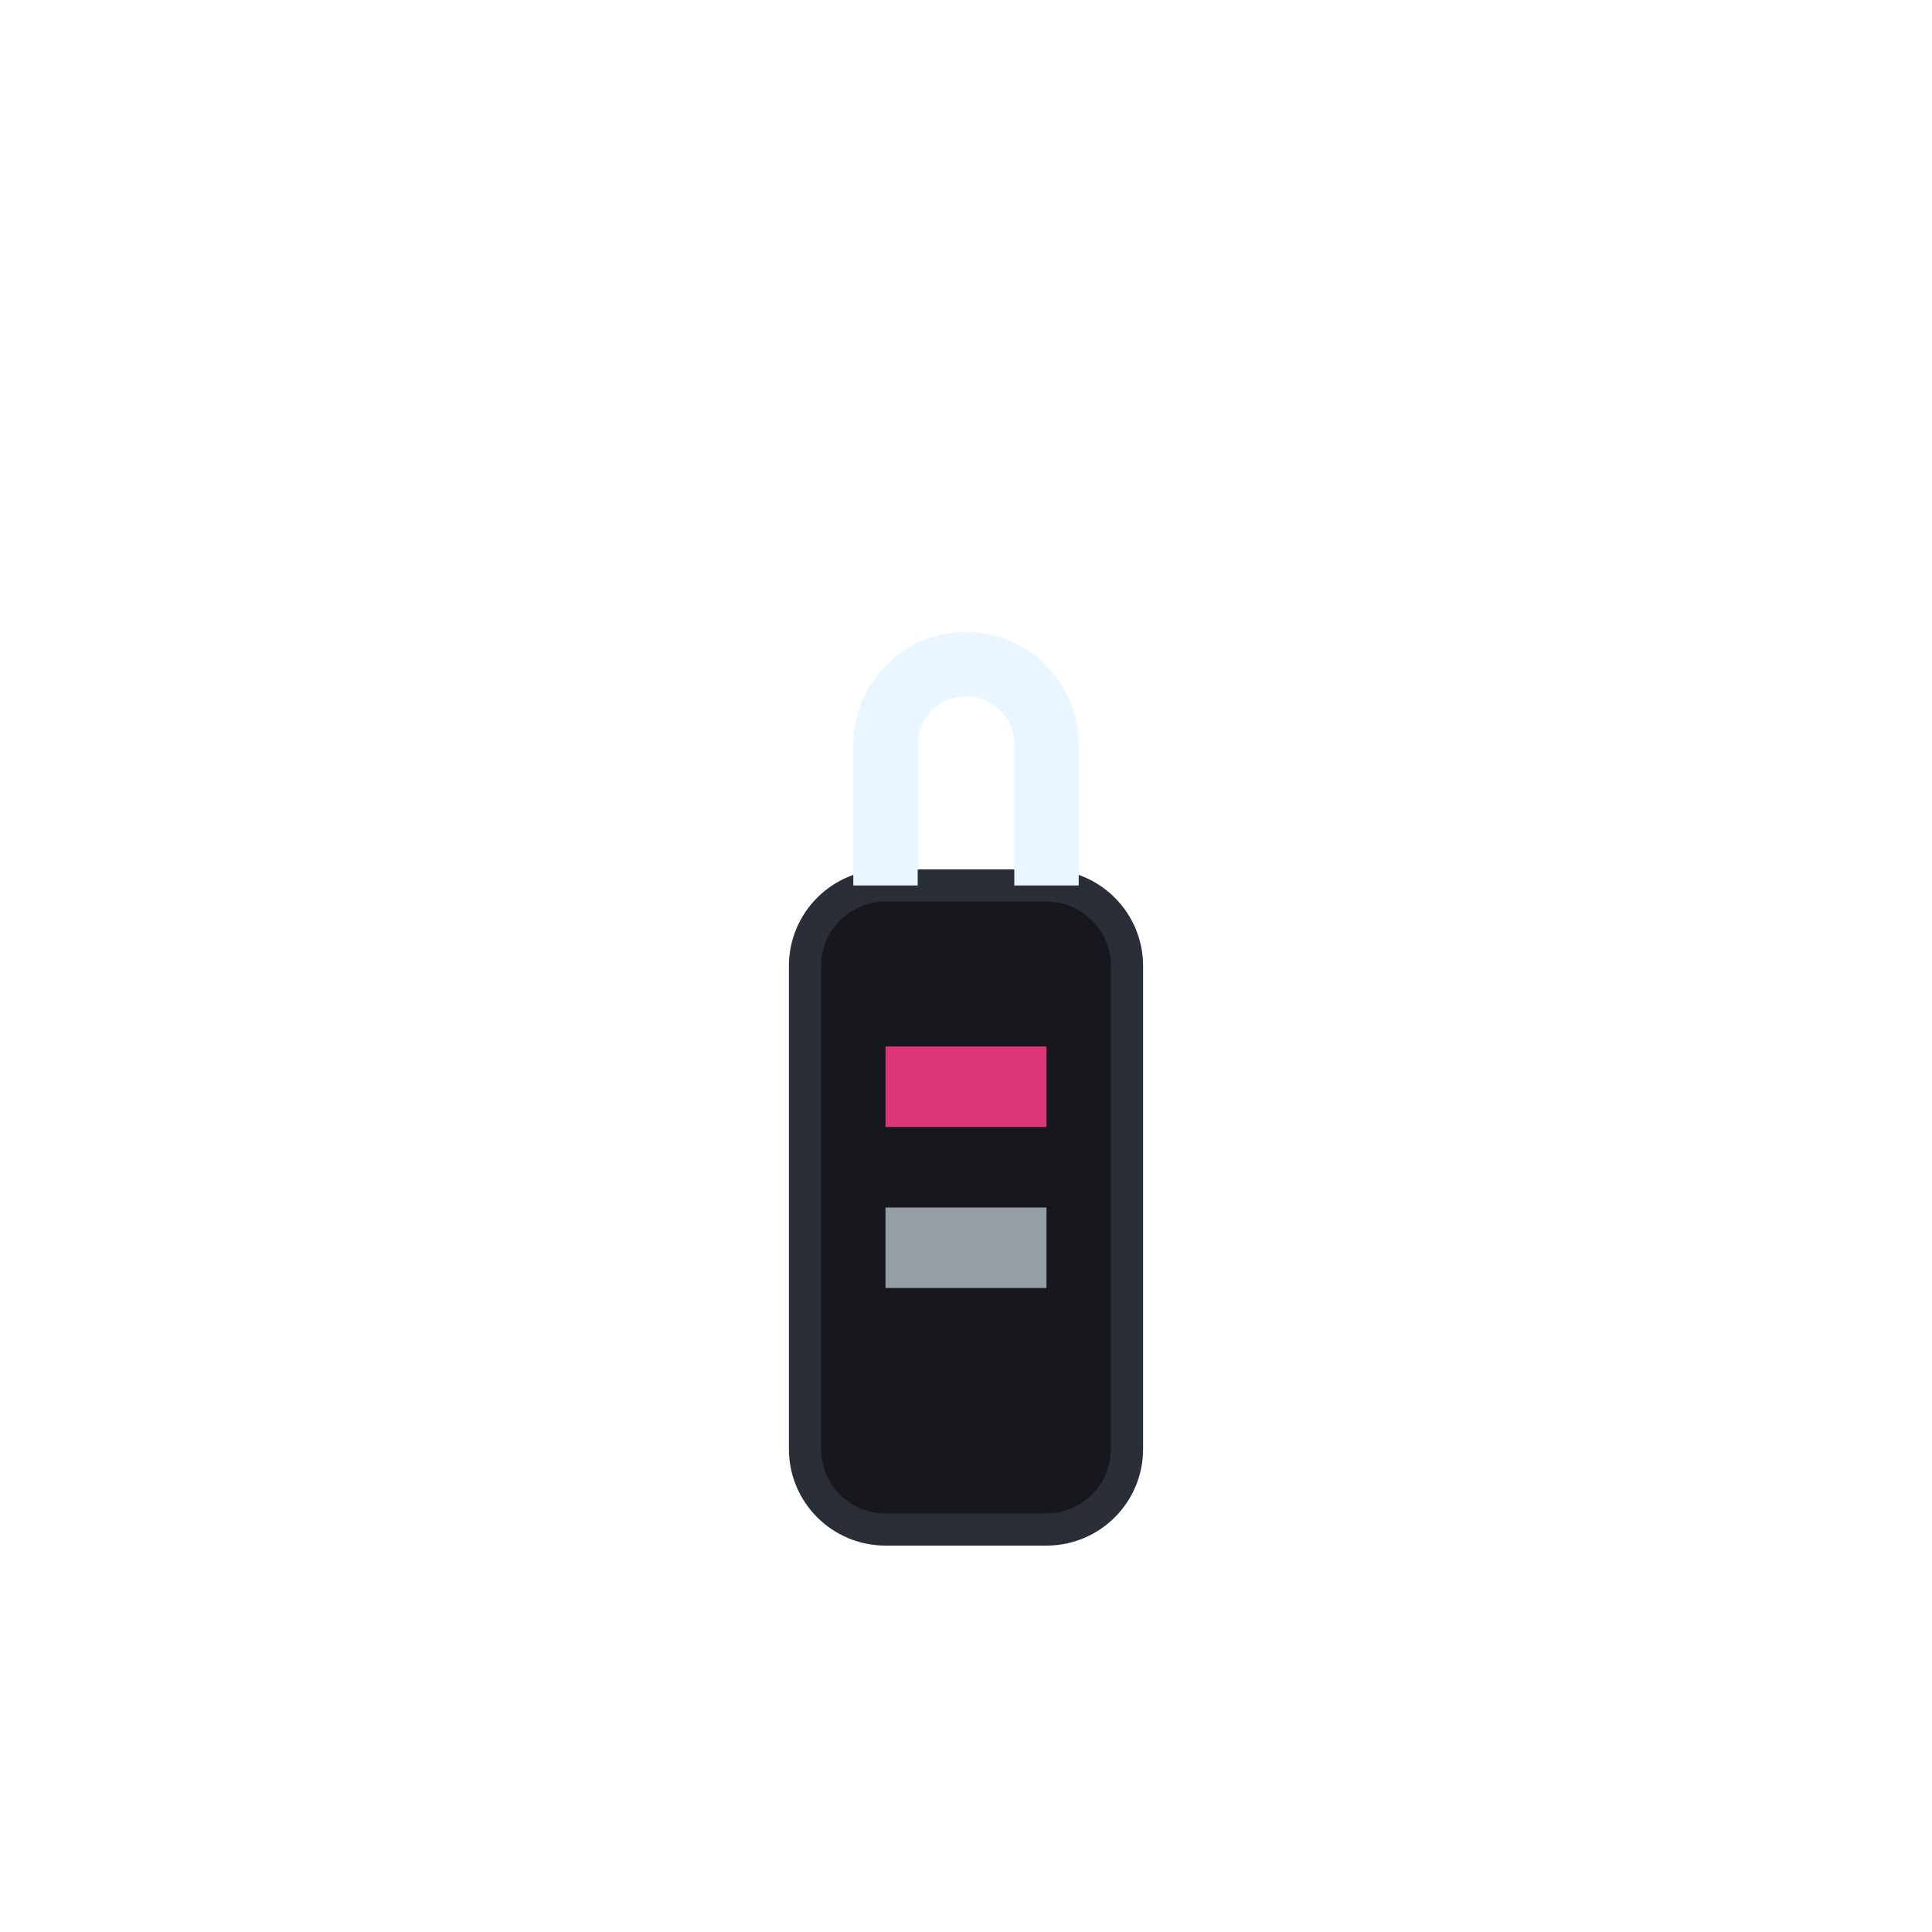
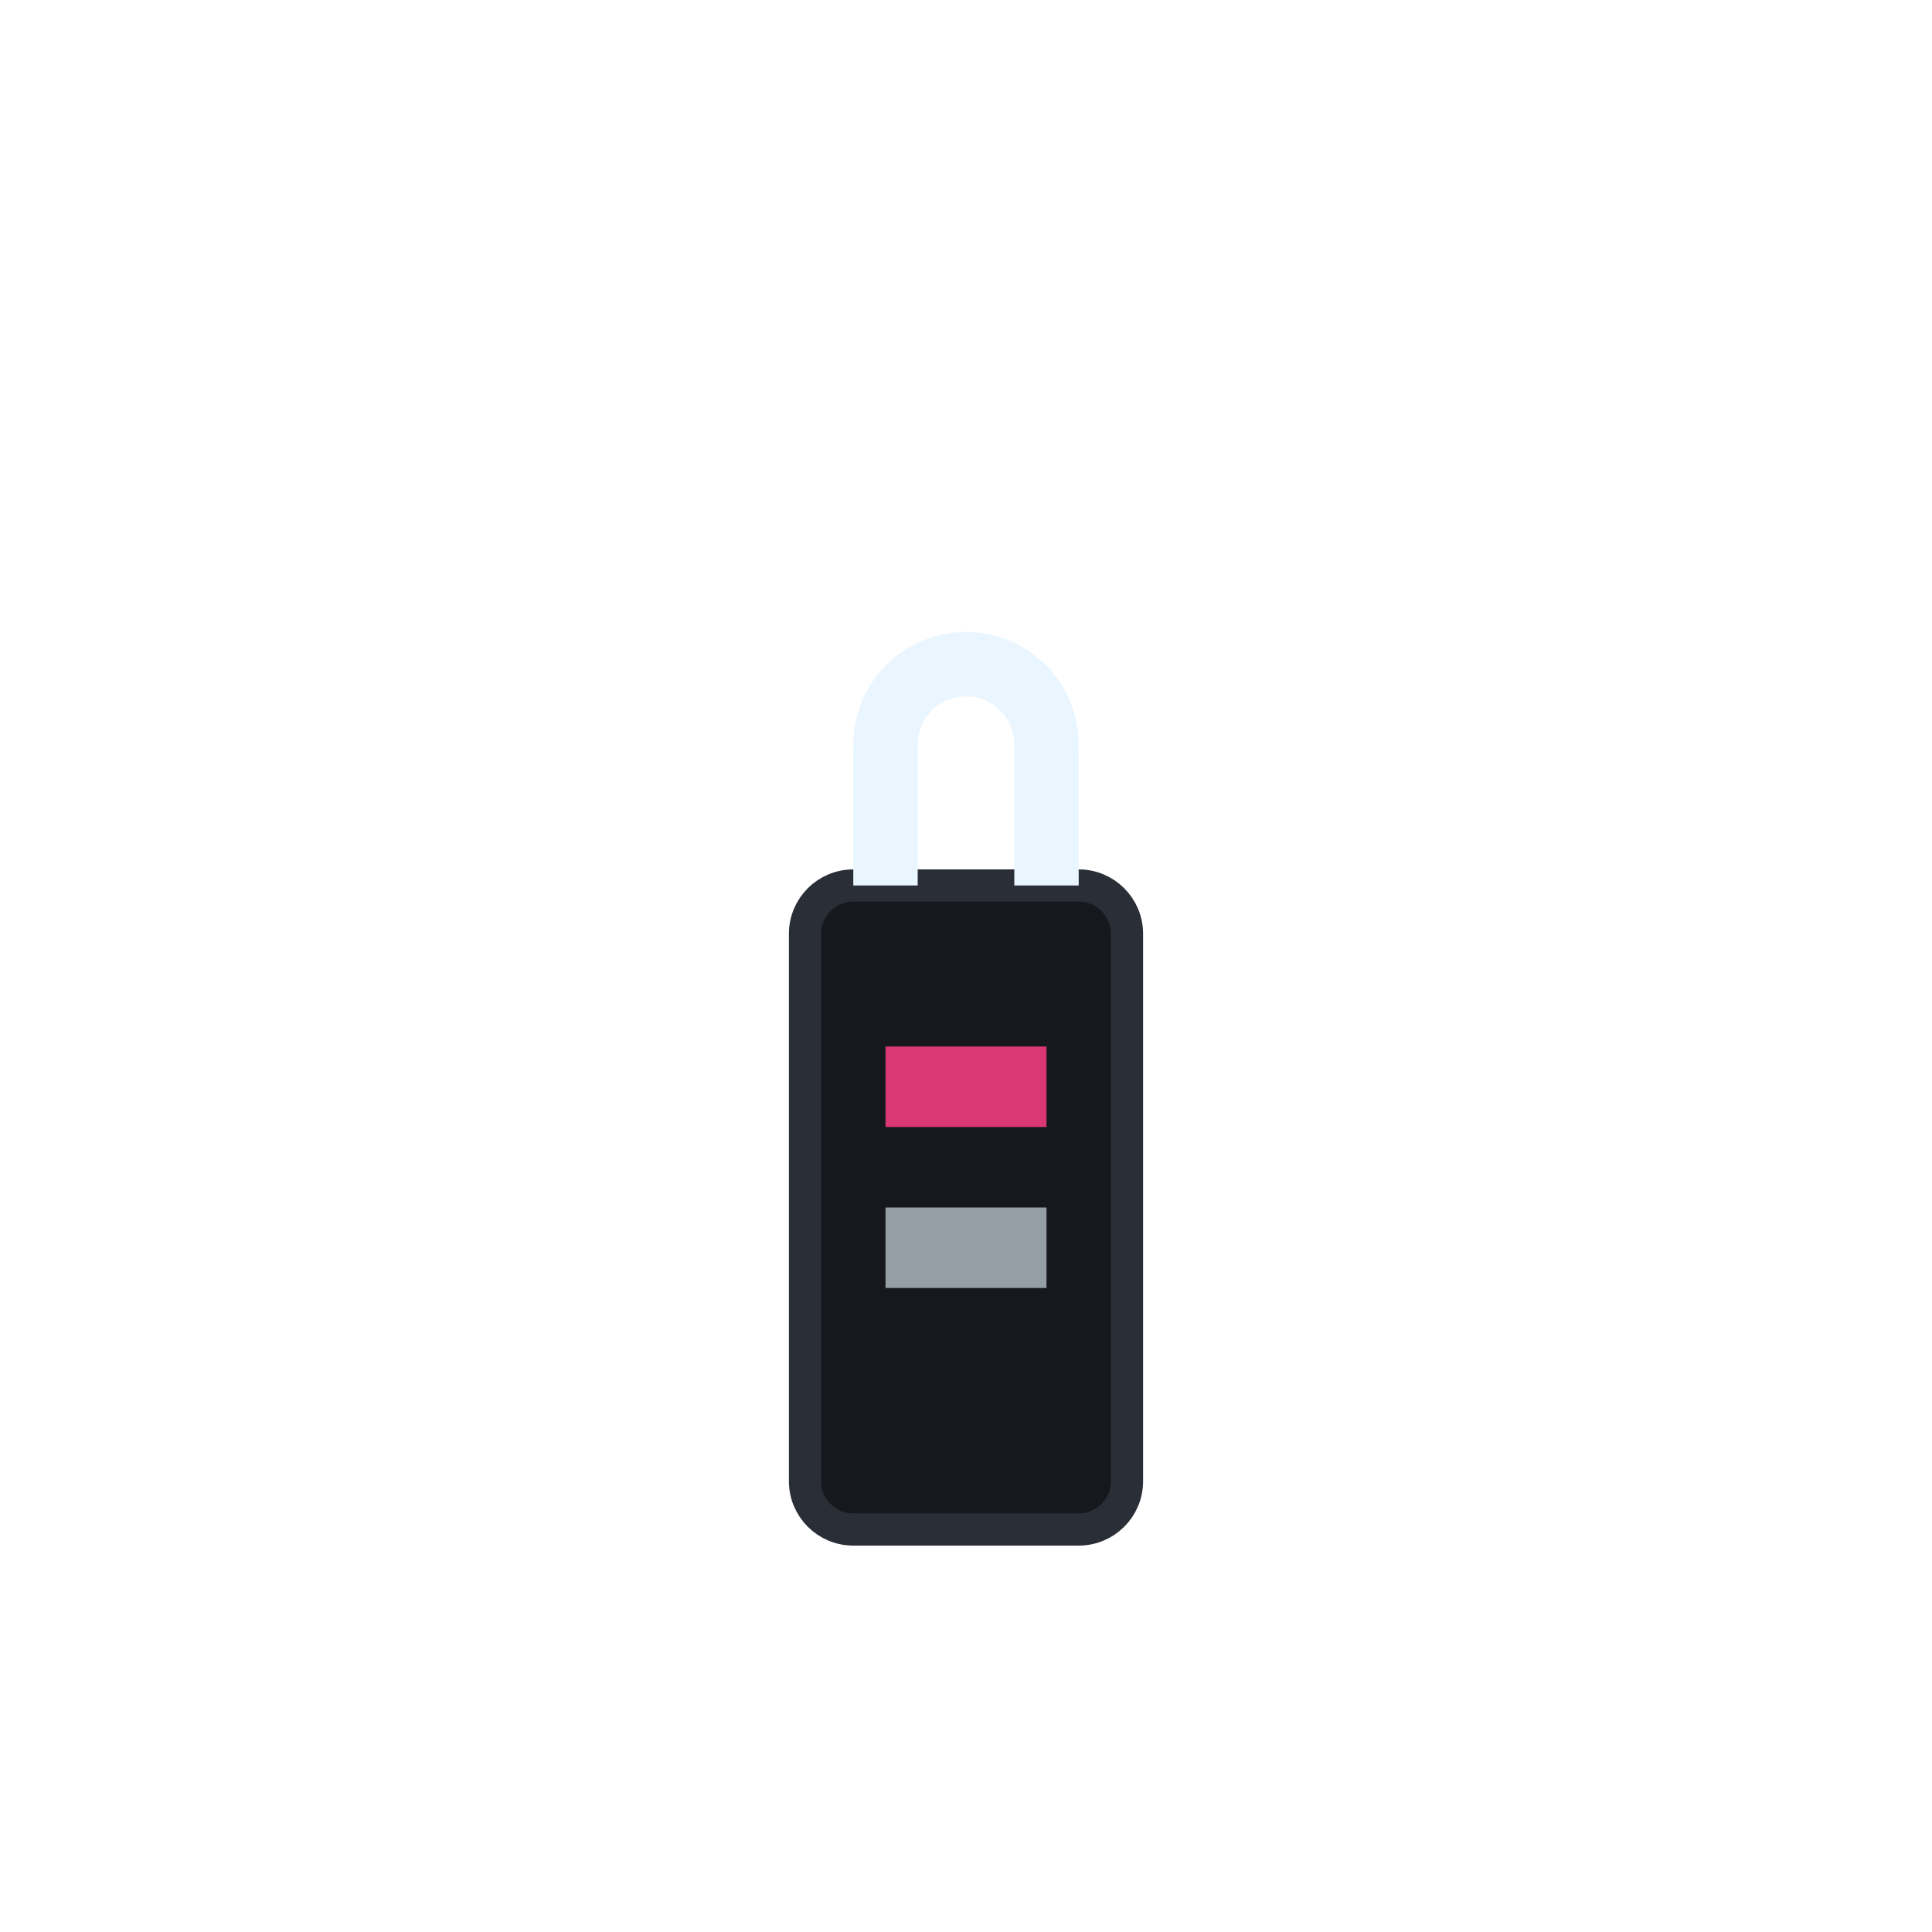
<svg xmlns="http://www.w3.org/2000/svg" viewBox="0 0 48 48">
-   <rect x="20" y="22" width="8" height="16" rx="2" fill="#16181d" stroke="#2a2e37" stroke-width="0.8" />
+   <rect x="20" y="22" width="8" height="16" rx="1.2" fill="#16181d" stroke="#2a2e37" stroke-width="0.8" />
  <path d="M22 22v-3.5a2 2 0 0 1 4 0V22" fill="none" stroke="#eaf6ff" stroke-width="1.6" />
  <rect x="22" y="26" width="4" height="2" fill="#db3776" />
  <rect x="22" y="30" width="4" height="2" fill="#eaf6ff" opacity="0.6" />
</svg>
